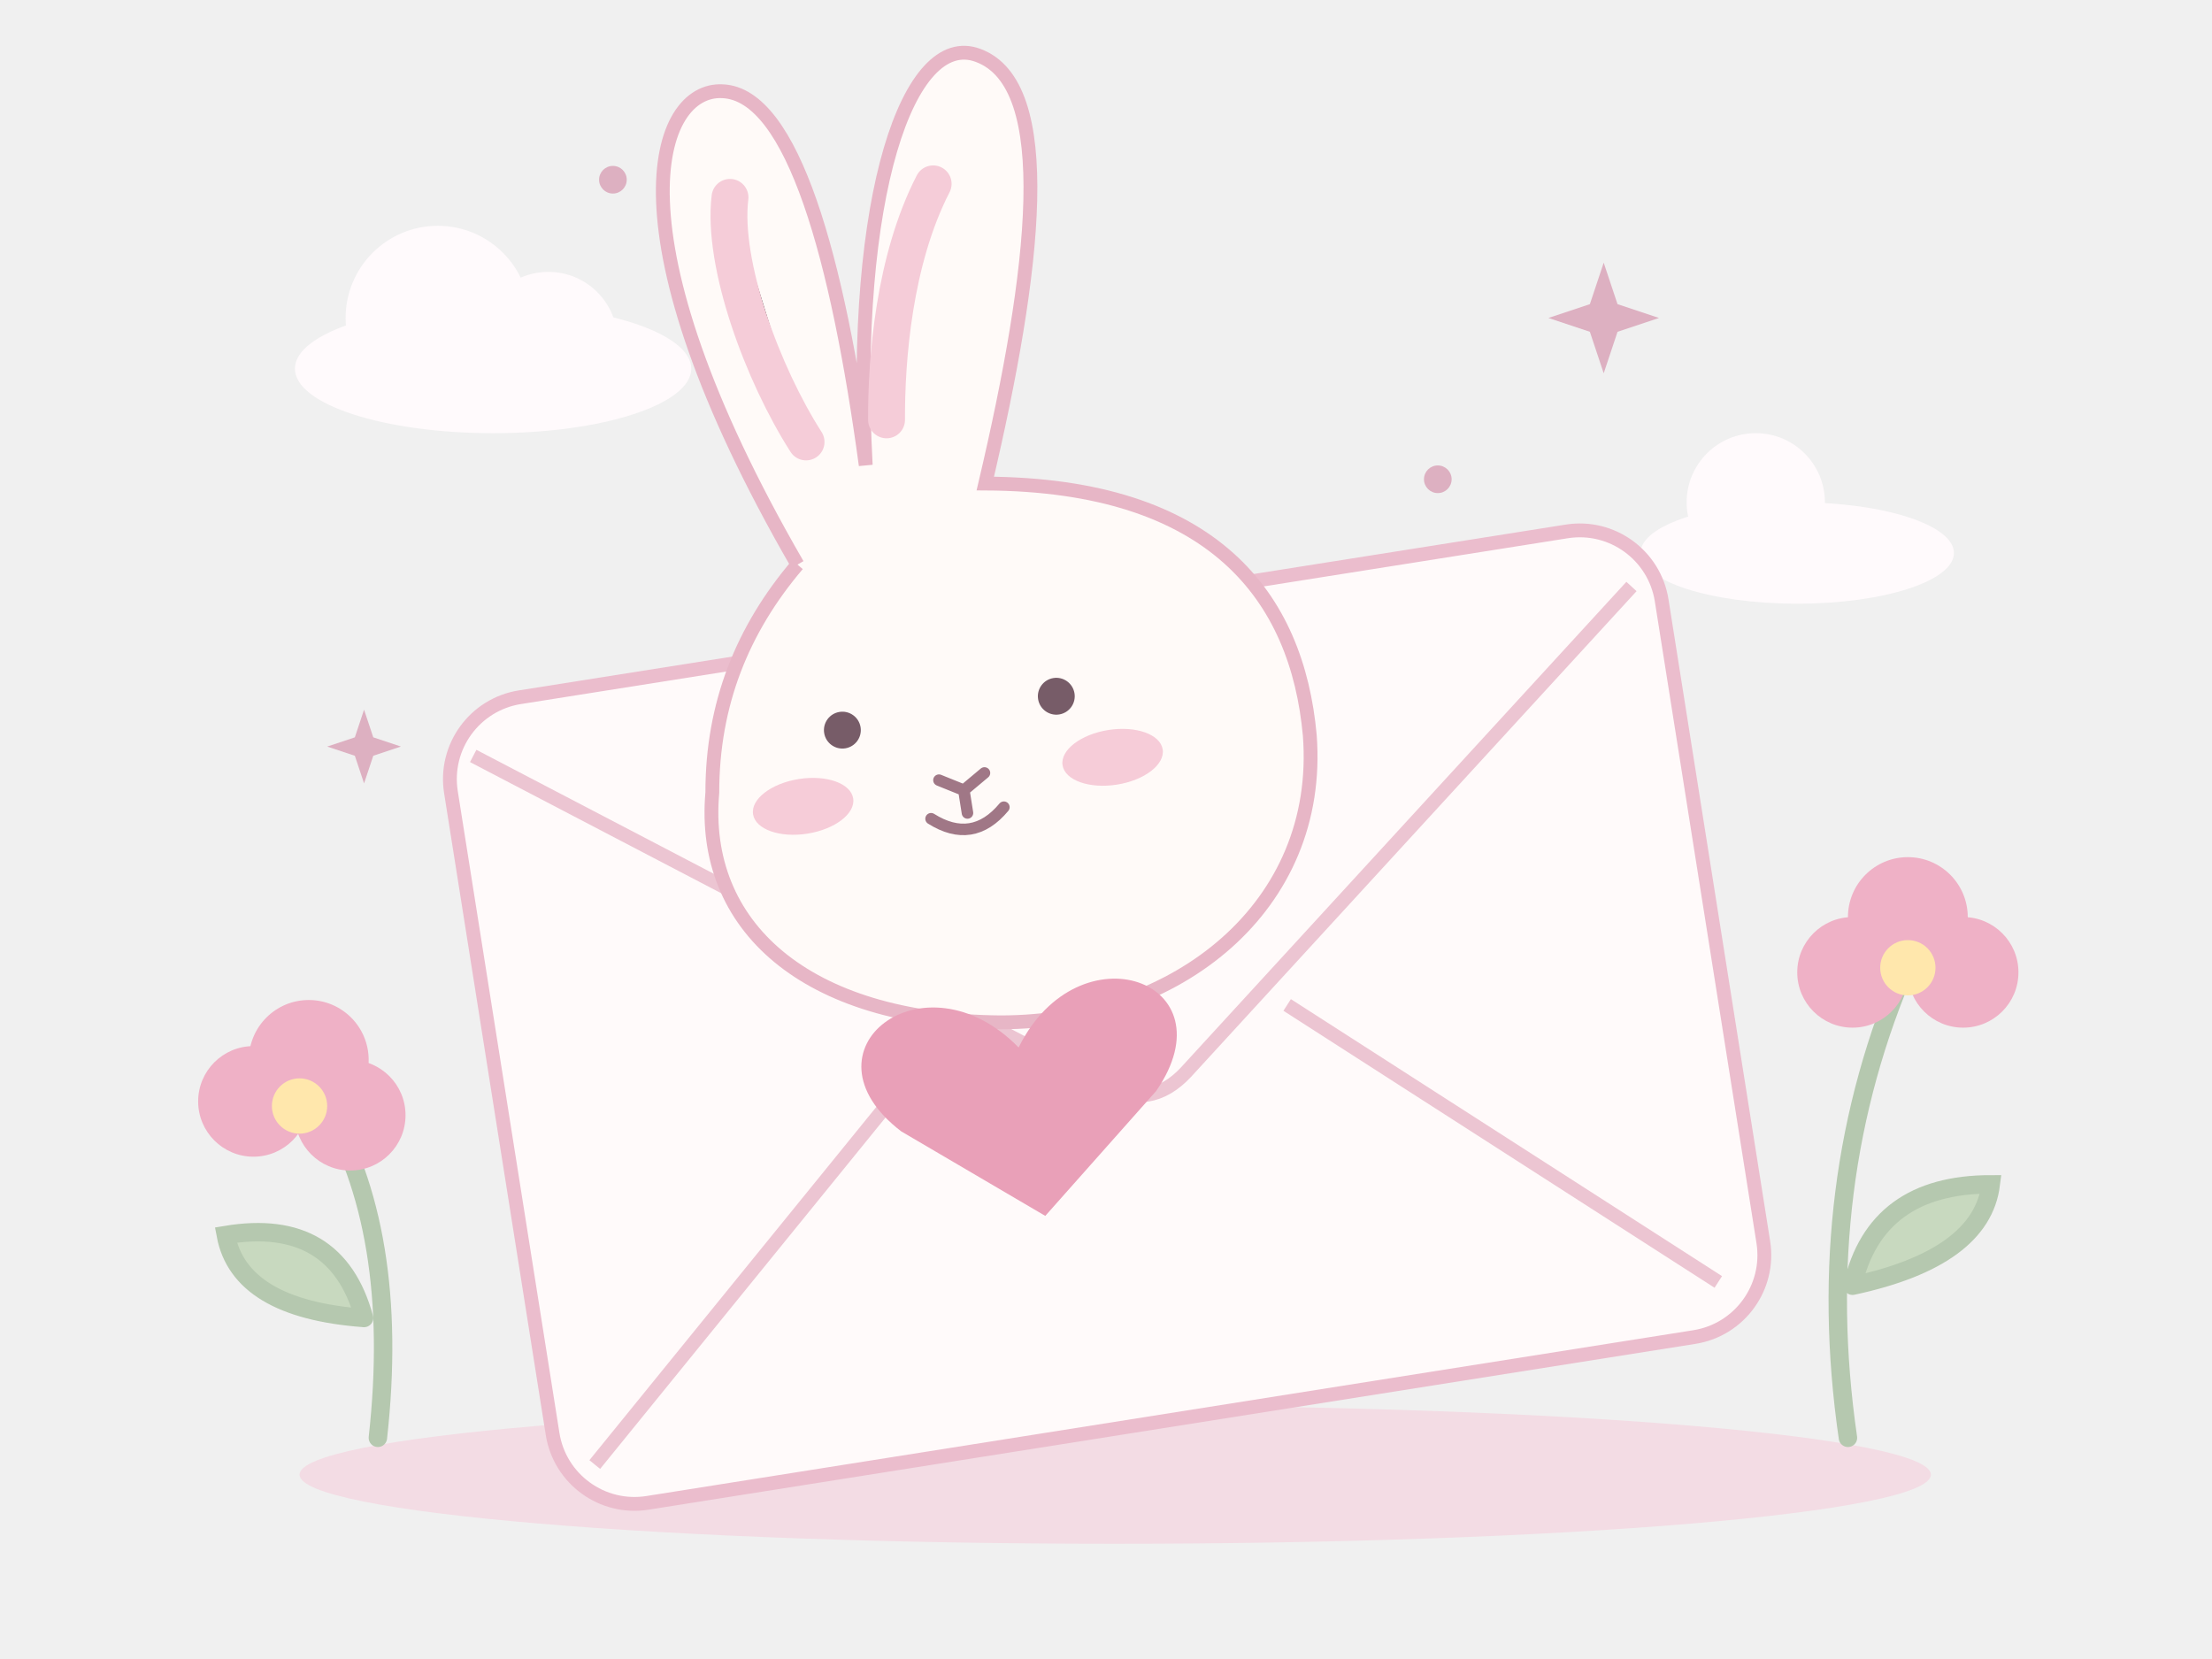
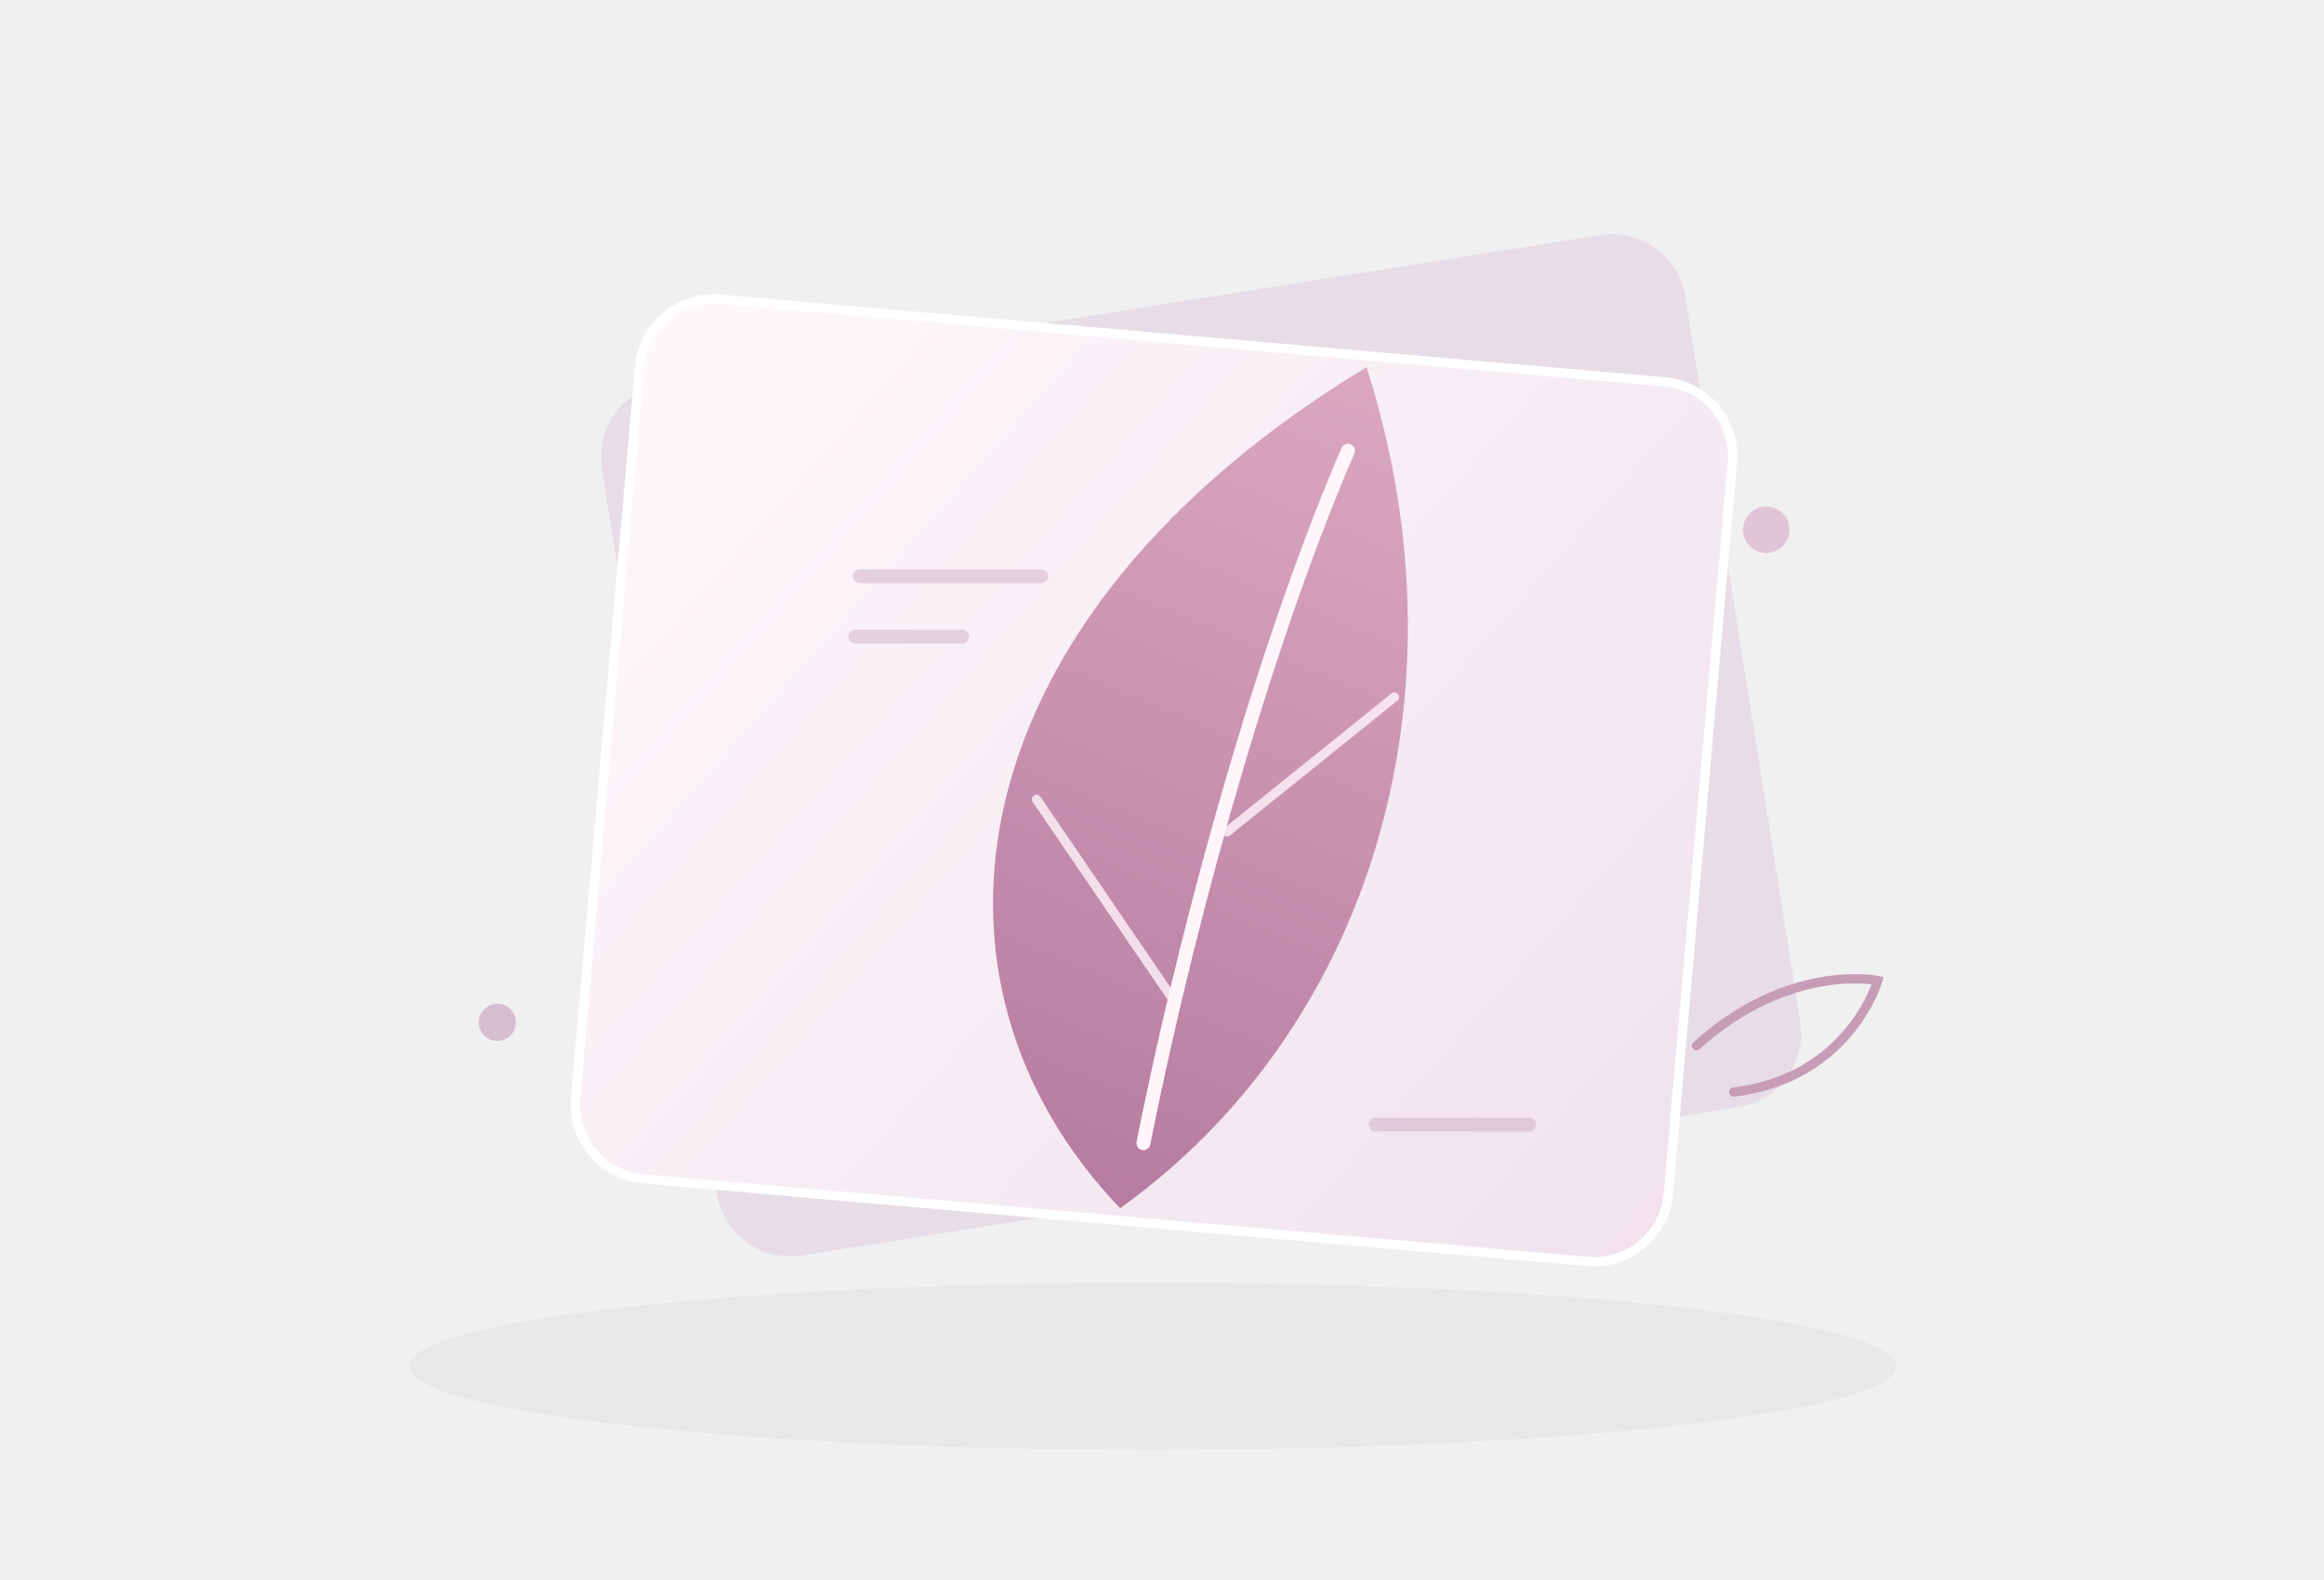
- <svg xmlns="http://www.w3.org/2000/svg" viewBox="0 0 480 360">
-   <ellipse cx="242" cy="320" rx="177" ry="15" fill="#f3dce4" />
-   <g fill="#fffafc">
-     <ellipse cx="107" cy="80" rx="43" ry="14" />
-     <circle cx="95" cy="69" r="20" />
-     <circle cx="119" cy="74" r="15" />
-     <ellipse cx="390" cy="120" rx="34" ry="11" />
-     <circle cx="381" cy="109" r="15" />
-   </g>
-   <g transform="rotate(-9 240 200)">
-     <rect x="104" y="132" width="266" height="177" rx="18" fill="#fffafa" stroke="#ebbdcd" stroke-width="3" />
-     <path d="m110 143 124 92q9 7 18 0l112-89M112 299l88-79m159 78-83-74" fill="none" stroke="#ecc5d2" stroke-width="3" />
-     <path d="M186 113c-30-78-14-107 0-104 15 3 19 40 18 85 6-58 24-92 38-84 16 9 5 48-13 92 49 8 63 35 61 65-3 37-38 57-76 51-42-7-61-31-54-59 3-19 12-34 26-46" fill="#fffaf8" stroke="#e7b6c6" stroke-width="3" />
-     <path d="M184 32c-4 14 1 39 8 55m36-51c-11 15-16 36-18 49" stroke="#f5ccd8" stroke-width="8" stroke-linecap="round" />
-     <circle cx="190" cy="150" r="4" fill="#775c68" />
-     <circle cx="237" cy="150" r="4" fill="#775c68" />
-     <path d="m209 164 5 3 5-3m-5 3v5m-8 0q8 7 16 0" fill="none" stroke="#a07786" stroke-width="2.5" stroke-linecap="round" />
-     <ellipse cx="179" cy="165" rx="11" ry="6" fill="#f6ccd8" />
-     <ellipse cx="247" cy="165" rx="11" ry="6" fill="#f6ccd8" />
-     <path d="M217 224c-17-24-48-7-28 14l28 23 28-23c20-21-11-38-28-14" fill="#e9a0b8" />
-   </g>
-   <g stroke="#b5c8af" stroke-width="4" fill="none" stroke-linecap="round">
-     <path d="M82 312q5-45-12-73m331 73q-8-55 13-103" />
-     <path d="M79 286q-27-2-30-18 24-4 30 18m323-7q28-6 30-22-25 0-30 22" fill="#c8d9bf" />
-   </g>
-   <g fill="#efb1c6">
-     <circle cx="67" cy="230" r="13" />
-     <circle cx="55" cy="239" r="12" />
-     <circle cx="76" cy="242" r="12" />
-     <circle cx="414" cy="199" r="13" />
-     <circle cx="402" cy="211" r="12" />
-     <circle cx="426" cy="211" r="12" />
-   </g>
-   <g fill="#ffe7ac">
-     <circle cx="65" cy="240" r="6" />
-     <circle cx="414" cy="210" r="6" />
-   </g>
-   <g fill="#ddb0c1">
-     <path d="m348 57 3 9 9 3-9 3-3 9-3-9-9-3 9-3zM79 154l2 6 6 2-6 2-2 6-2-6-6-2 6-2z" />
-     <circle cx="312" cy="104" r="3" />
-     <circle cx="133" cy="39" r="3" />
-   </g>
+ <svg xmlns="http://www.w3.org/2000/svg" viewBox="0 0 500 340" fill="none">
+   <defs>
+     <linearGradient id="paper" x1="100" y1="80" x2="400" y2="300" gradientUnits="userSpaceOnUse">
+       <stop stop-color="#fffafd" />
+       <stop offset="1" stop-color="#eedeea" />
+     </linearGradient>
+     <linearGradient id="leaf" x1="300" y1="80" x2="220" y2="270" gradientUnits="userSpaceOnUse">
+       <stop stop-color="#dba8c0" />
+       <stop offset="1" stop-color="#b3789d" />
+     </linearGradient>
+   </defs>
+   <ellipse cx="248" cy="294" rx="160" ry="18" fill="#b38ba2" opacity=".09" />
+   <rect x="127" y="85" width="236" height="190" rx="16" transform="rotate(-9 127 85)" fill="#dfc9dc" opacity=".5" />
+   <rect x="139" y="63" width="236" height="190" rx="16" transform="rotate(5 139 63)" fill="url(#paper)" stroke="#fff" stroke-width="2" />
+   <path d="M241 260C194 211 205 133 294 79C317 151 294 222 241 260Z" fill="url(#leaf)" />
+   <path d="M246 246C257 191 274 134 290 97" stroke="#fff5fb" stroke-width="3" stroke-linecap="round" />
+   <path d="M253 216L223 172M264 179L300 150" stroke="#fff5fb" stroke-width="2" stroke-linecap="round" opacity=".8" />
+   <path d="M185 124h39M184 137h23M296 242h33" stroke="#c8a9bc" stroke-width="3" stroke-linecap="round" opacity=".45" />
+   <circle cx="380" cy="114" r="5" fill="#e2c4d7" />
+   <circle cx="107" cy="220" r="4" fill="#d6becf" />
+   <path d="M365 225c20-18 39-14 39-14s-6 21-31 24" stroke="#c69cb7" stroke-width="2" stroke-linecap="round" />
</svg>
